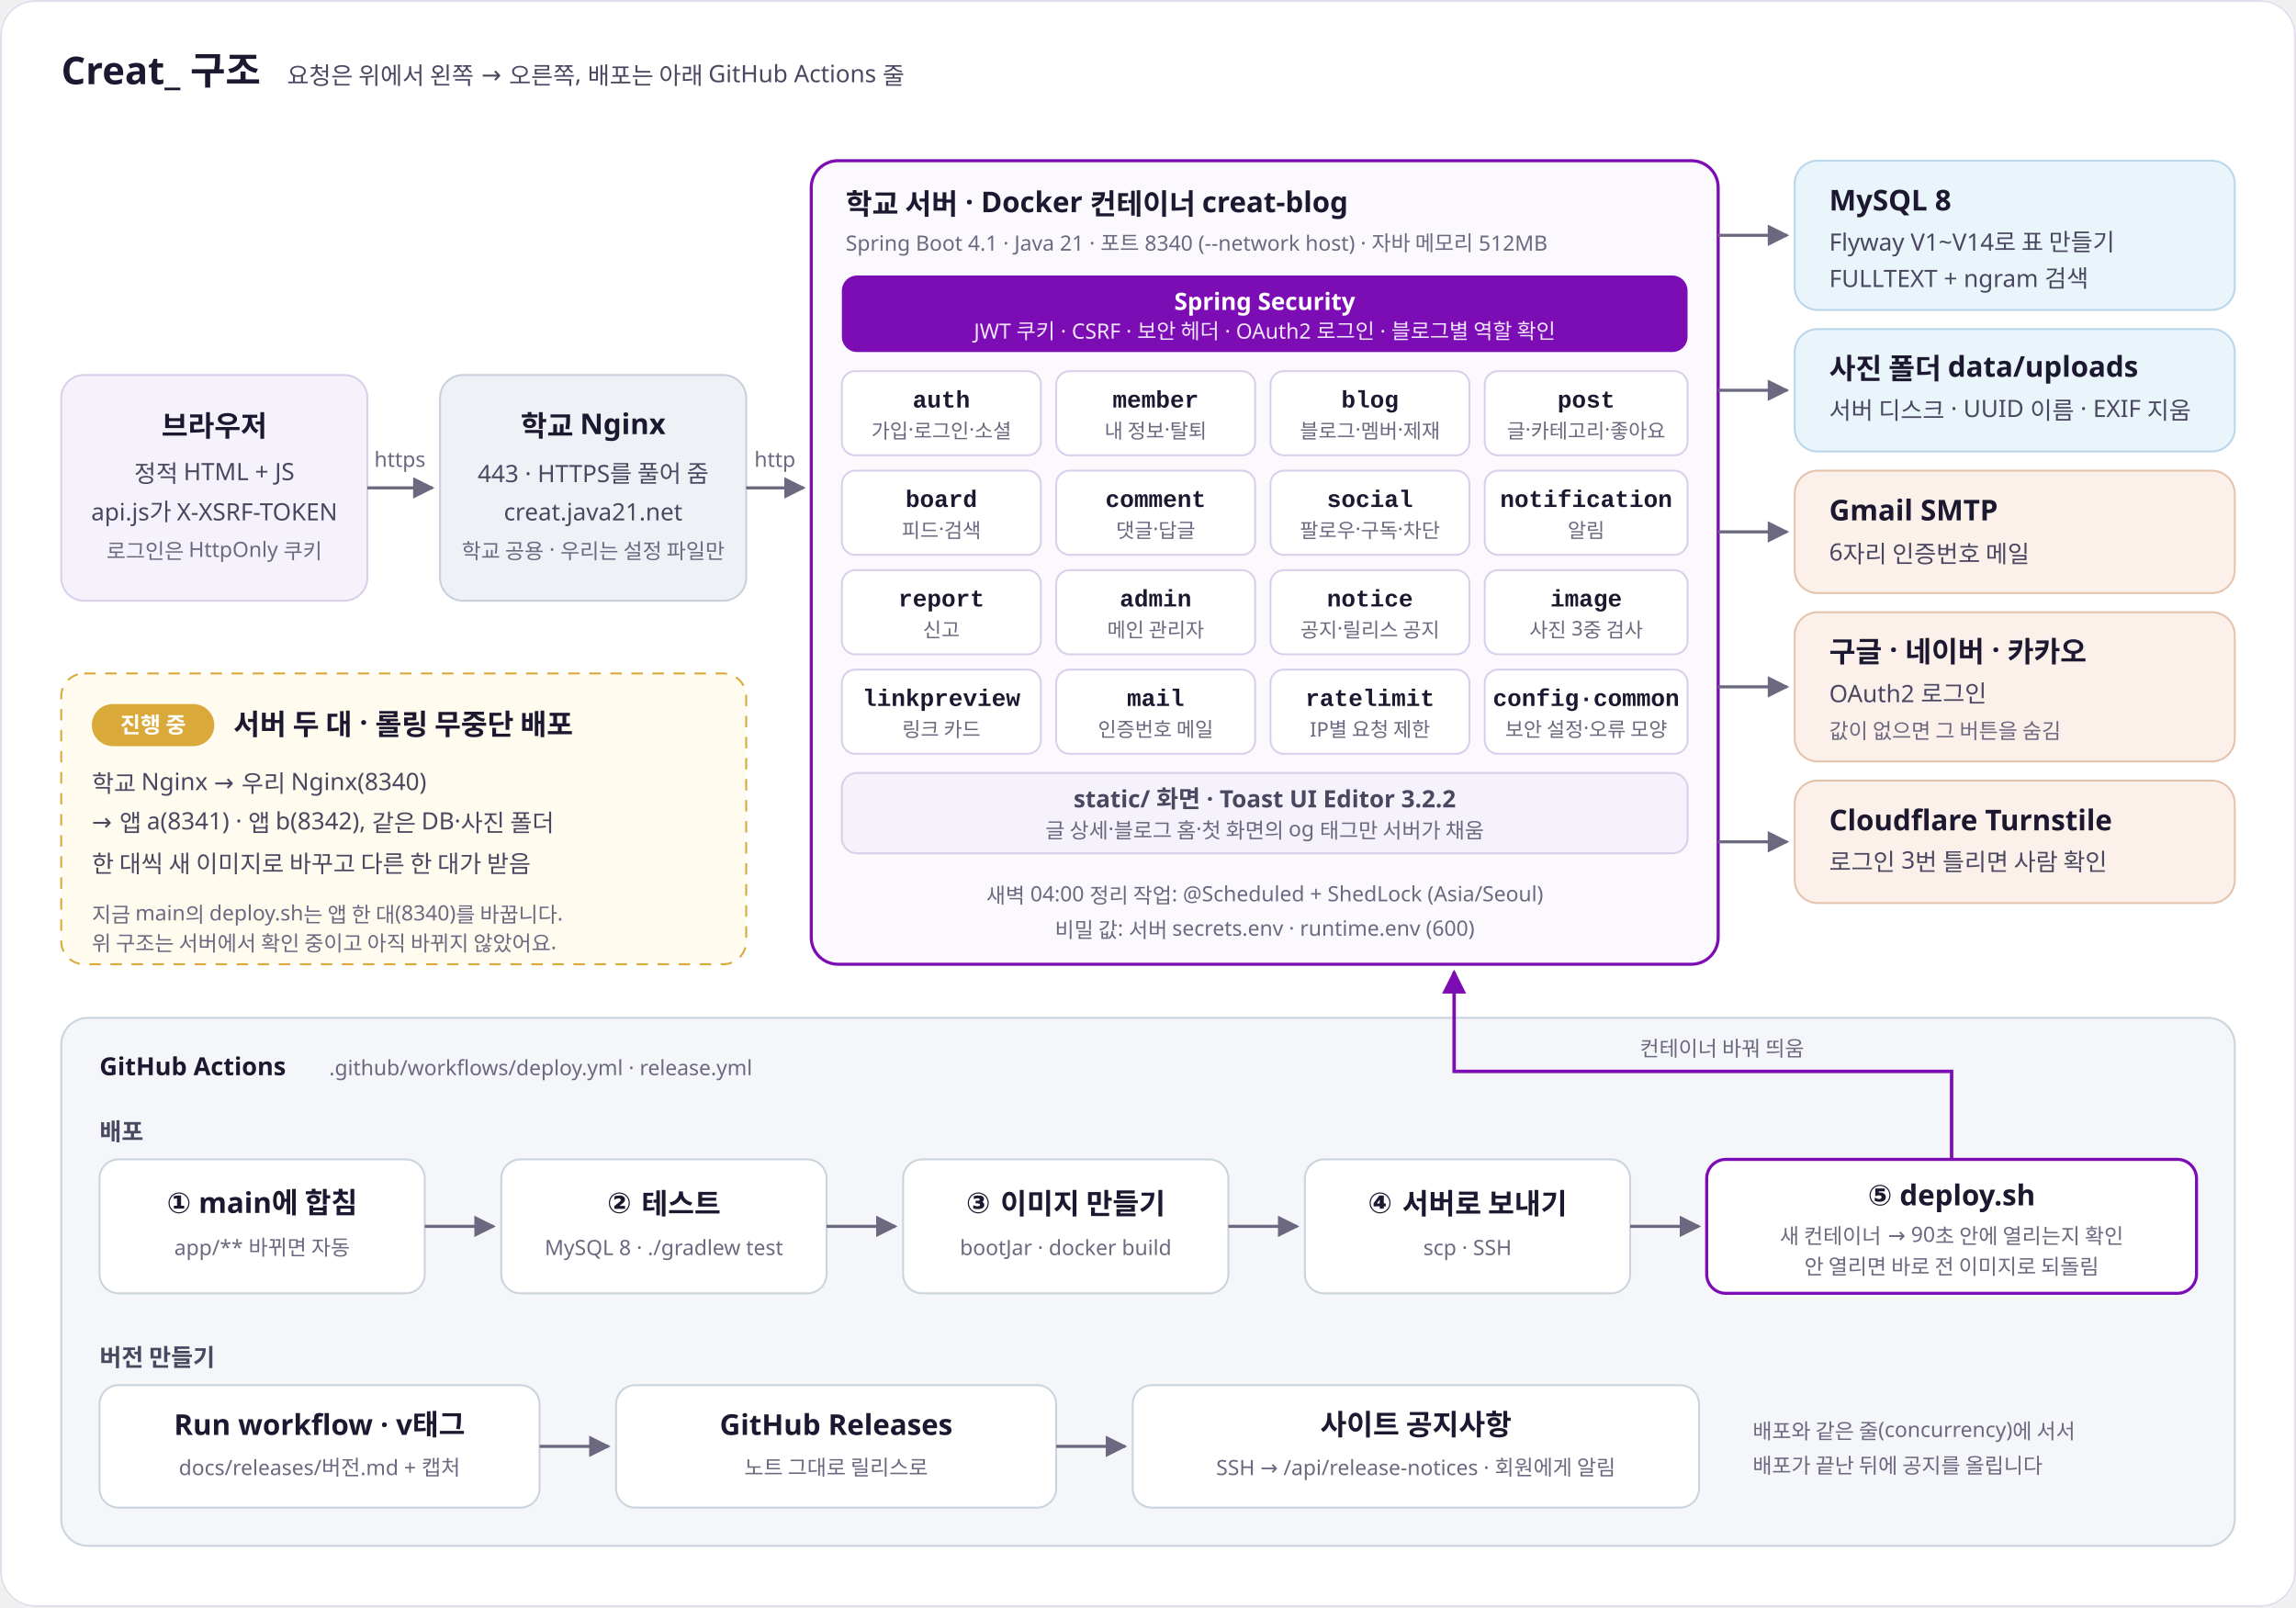
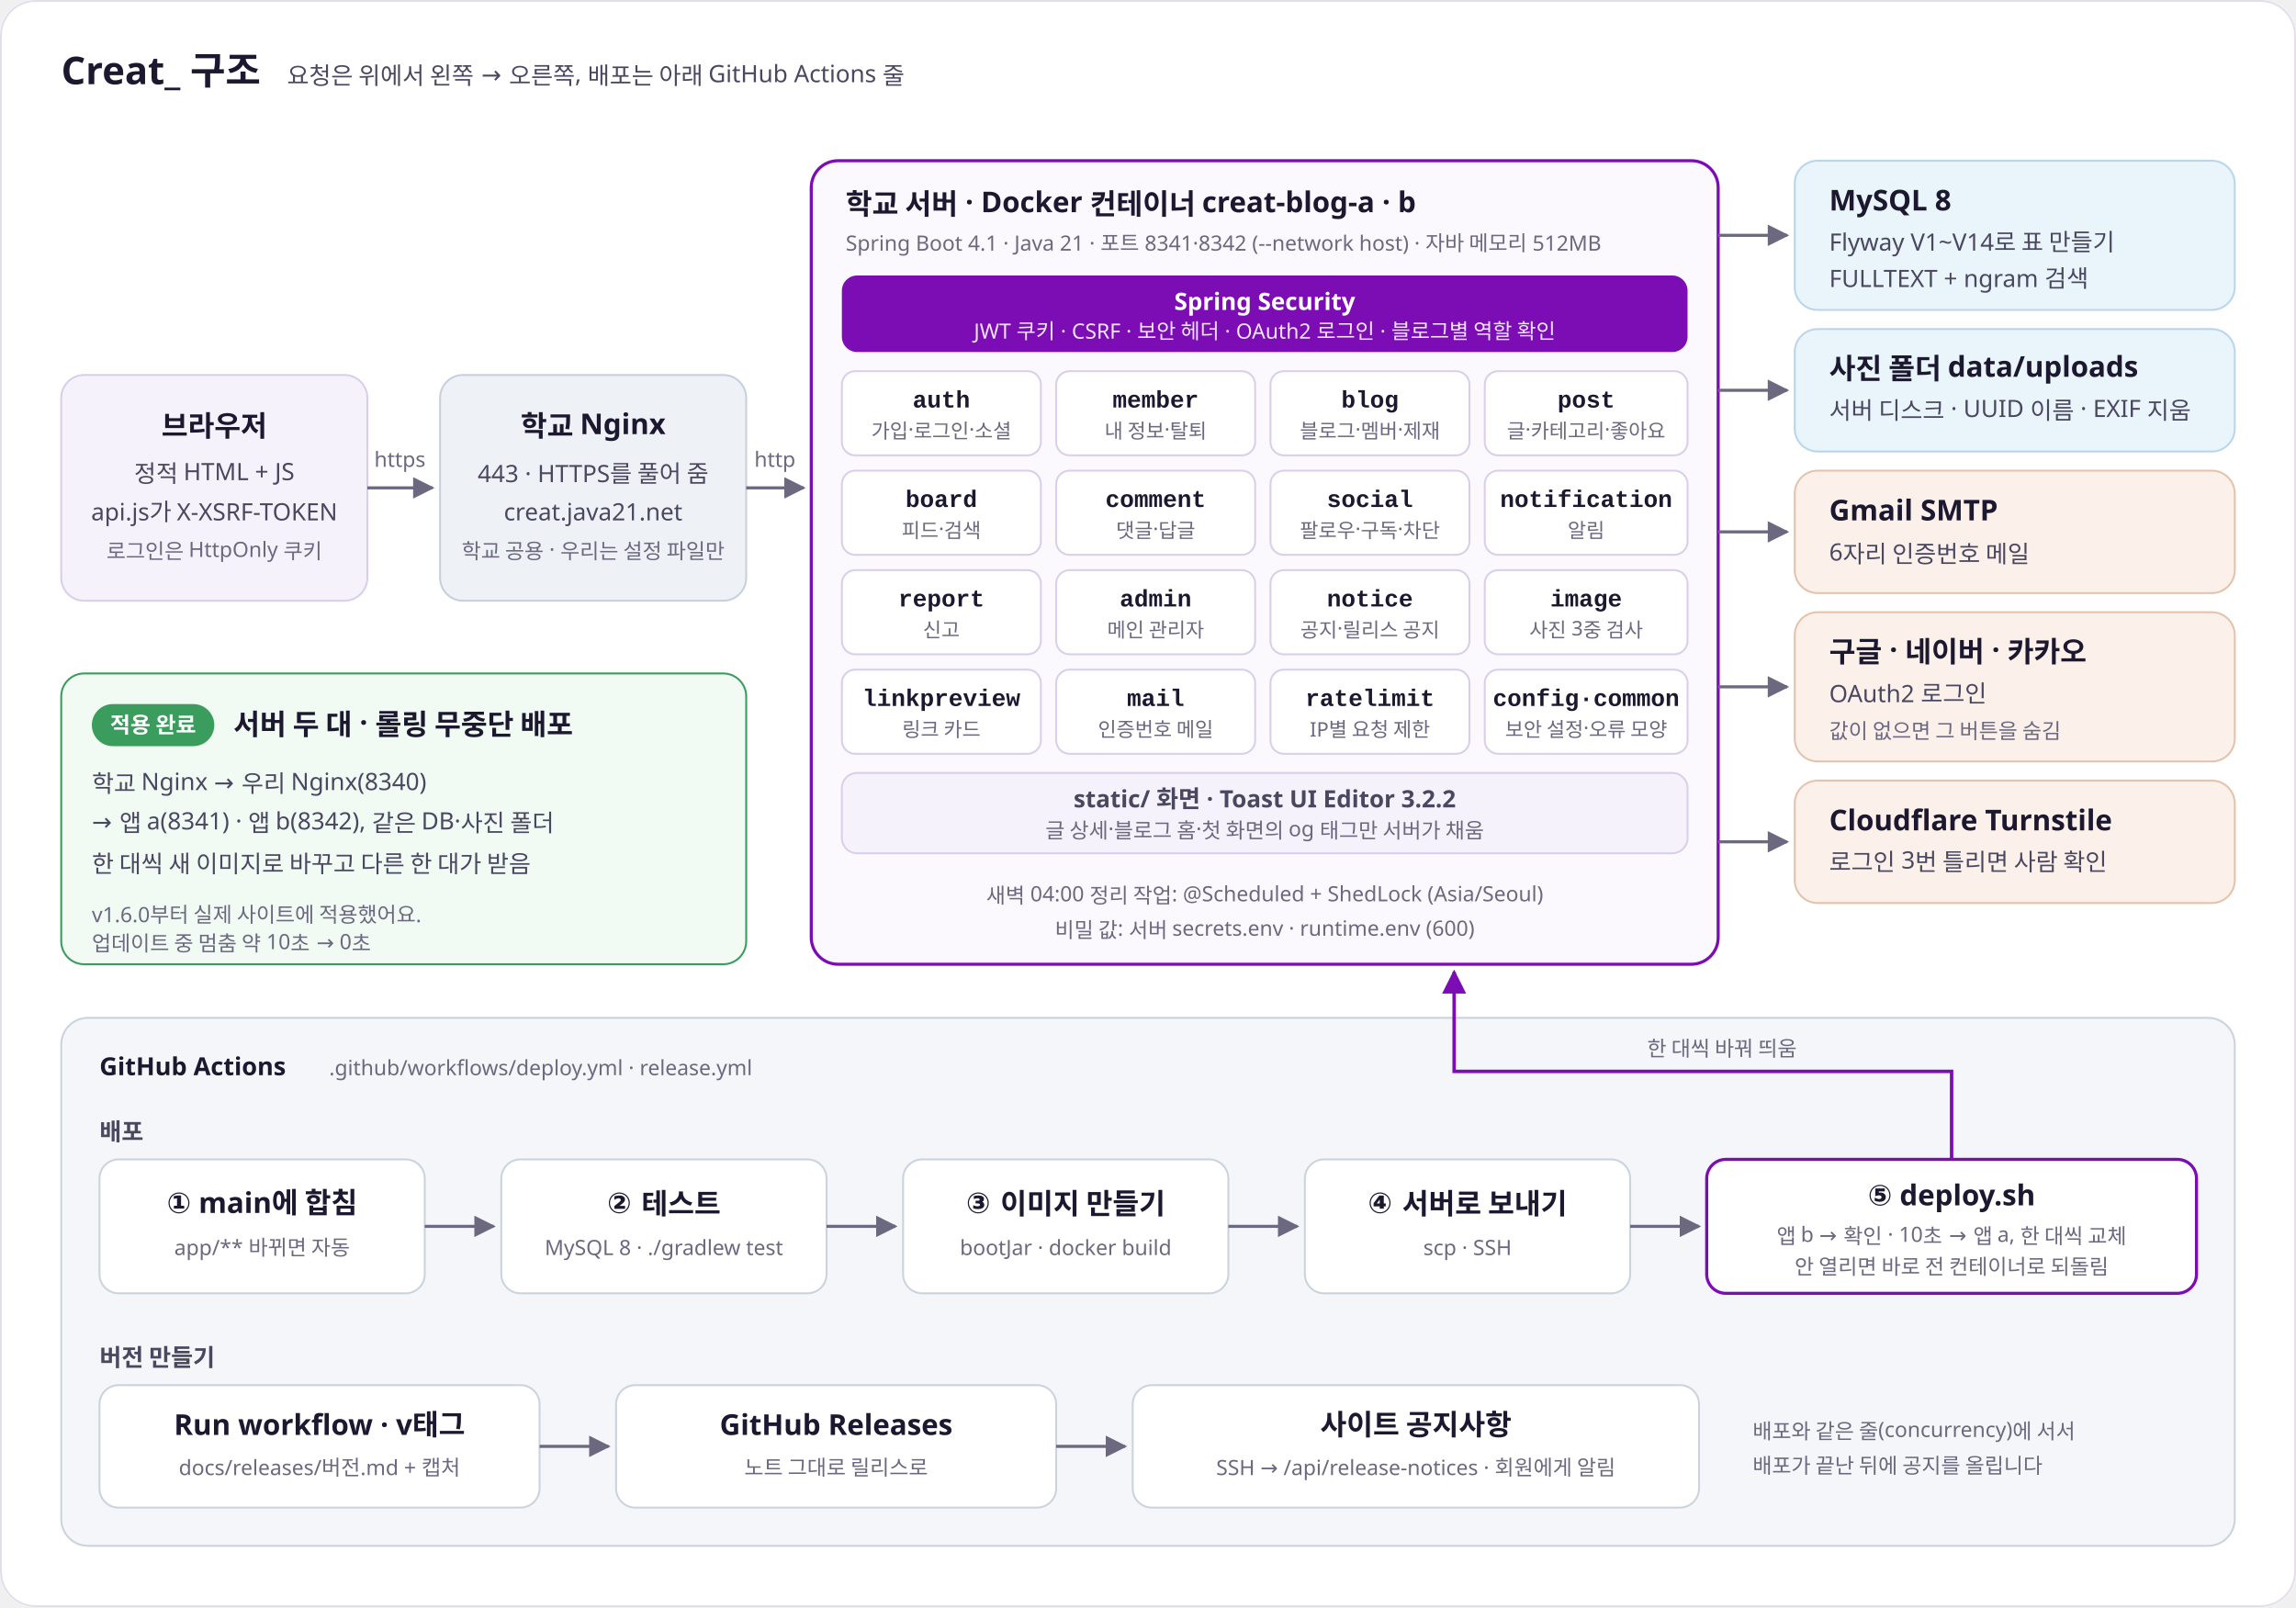
<svg xmlns="http://www.w3.org/2000/svg" viewBox="0 0 1200 840" width="1200" height="840" font-family="Pretendard, 'Apple SD Gothic Neo', 'Noto Sans KR', 'Malgun Gothic', sans-serif">
  <defs>
    <marker id="arrow" viewBox="0 0 10 10" refX="9" refY="5" markerWidth="7" markerHeight="7" orient="auto-start-reverse">
      <path d="M0,0 L10,5 L0,10 z" fill="#6B6880" />
    </marker>
    <marker id="arrow-purple" viewBox="0 0 10 10" refX="9" refY="5" markerWidth="7" markerHeight="7" orient="auto-start-reverse">
      <path d="M0,0 L10,5 L0,10 z" fill="#7C0CB4" />
    </marker>
    <style>
      .t { fill: #1B1830; font-size: 15px; font-weight: 700; }
      .s { fill: #4A4760; font-size: 12.5px; }
      .xs { fill: #6B6880; font-size: 11px; }
      .pkg { fill: #1B1830; font-size: 12.5px; font-weight: 700; font-family: 'SFMono-Regular', Menlo, Consolas, 'Liberation Mono', monospace; }
      .pkgk { fill: #6B6880; font-size: 10.5px; }
      .lane { fill: #1B1830; font-size: 13px; font-weight: 700; }
      .line { stroke: #6B6880; stroke-width: 1.6; fill: none; }
      .pline { stroke: #7C0CB4; stroke-width: 1.8; fill: none; }
    </style>
  </defs>
  <rect x="0" y="0" width="1200" height="840" rx="18" fill="#FFFFFF" />
  <rect x="0.5" y="0.5" width="1199" height="839" rx="18" fill="none" stroke="#E4DEEC" />
  <text x="32" y="44" fill="#1B1830" font-size="20" font-weight="800">Creat_ 구조</text>
  <text x="150" y="44" class="s">요청은 위에서 왼쪽 → 오른쪽, 배포는 아래 GitHub Actions 줄</text>
  <rect x="32" y="196" width="160" height="118" rx="12" fill="#F6F2FB" stroke="#D9CFEA" />
  <text x="112" y="228" class="t" text-anchor="middle">브라우저</text>
  <text x="112" y="252" class="s" text-anchor="middle">정적 HTML + JS</text>
  <text x="112" y="272" class="s" text-anchor="middle">api.js가 X-XSRF-TOKEN</text>
  <text x="112" y="292" class="xs" text-anchor="middle">로그인은 HttpOnly 쿠키</text>
  <line x1="192" y1="255" x2="226" y2="255" class="line" marker-end="url(#arrow)" />
  <text x="209" y="244" class="xs" text-anchor="middle">https</text>
  <rect x="230" y="196" width="160" height="118" rx="12" fill="#EEF2F7" stroke="#C7D0DC" />
  <text x="310" y="228" class="t" text-anchor="middle">학교 Nginx</text>
  <text x="310" y="252" class="s" text-anchor="middle">443 · HTTPS를 풀어 줌</text>
  <text x="310" y="272" class="s" text-anchor="middle">creat.java21.net</text>
  <text x="310" y="292" class="xs" text-anchor="middle">학교 공용 · 우리는 설정 파일만</text>
  <line x1="390" y1="255" x2="420" y2="255" class="line" marker-end="url(#arrow)" />
  <text x="405" y="244" class="xs" text-anchor="middle">http</text>
  <rect x="424" y="84" width="474" height="420" rx="14" fill="#FBF9FE" stroke="#7C0CB4" stroke-width="1.6" />
-   <text x="442" y="112" class="t">학교 서버 · Docker 컨테이너 creat-blog</text>
-   <text x="442" y="131" class="xs">Spring Boot 4.1 · Java 21 · 포트 8340 (--network host) · 자바 메모리 512MB</text>
+   <text x="442" y="112" class="t">학교 서버 · Docker 컨테이너 creat-blog-a · b</text>
+   <text x="442" y="131" class="xs">Spring Boot 4.1 · Java 21 · 포트 8341·8342 (--network host) · 자바 메모리 512MB</text>
  <rect x="440" y="144" width="442" height="40" rx="8" fill="#7C0CB4" />
  <text x="661" y="162" fill="#FFFFFF" font-size="12.5" font-weight="700" text-anchor="middle">Spring Security</text>
  <text x="661" y="177" fill="#F2E6FA" font-size="11" text-anchor="middle">JWT 쿠키 · CSRF · 보안 헤더 · OAuth2 로그인 · 블로그별 역할 확인</text>
  <g>
    <rect x="440" y="194" width="104" height="44" rx="7" fill="#FFFFFF" stroke="#D9CFEA" />
    <text x="492" y="213" class="pkg" text-anchor="middle">auth</text>
    <text x="492" y="229" class="pkgk" text-anchor="middle">가입·로그인·소셜</text>
    <rect x="552" y="194" width="104" height="44" rx="7" fill="#FFFFFF" stroke="#D9CFEA" />
    <text x="604" y="213" class="pkg" text-anchor="middle">member</text>
    <text x="604" y="229" class="pkgk" text-anchor="middle">내 정보·탈퇴</text>
    <rect x="664" y="194" width="104" height="44" rx="7" fill="#FFFFFF" stroke="#D9CFEA" />
    <text x="716" y="213" class="pkg" text-anchor="middle">blog</text>
    <text x="716" y="229" class="pkgk" text-anchor="middle">블로그·멤버·제재</text>
    <rect x="776" y="194" width="106" height="44" rx="7" fill="#FFFFFF" stroke="#D9CFEA" />
    <text x="829" y="213" class="pkg" text-anchor="middle">post</text>
    <text x="829" y="229" class="pkgk" text-anchor="middle">글·카테고리·좋아요</text>
    <rect x="440" y="246" width="104" height="44" rx="7" fill="#FFFFFF" stroke="#D9CFEA" />
    <text x="492" y="265" class="pkg" text-anchor="middle">board</text>
    <text x="492" y="281" class="pkgk" text-anchor="middle">피드·검색</text>
    <rect x="552" y="246" width="104" height="44" rx="7" fill="#FFFFFF" stroke="#D9CFEA" />
    <text x="604" y="265" class="pkg" text-anchor="middle">comment</text>
    <text x="604" y="281" class="pkgk" text-anchor="middle">댓글·답글</text>
    <rect x="664" y="246" width="104" height="44" rx="7" fill="#FFFFFF" stroke="#D9CFEA" />
    <text x="716" y="265" class="pkg" text-anchor="middle">social</text>
    <text x="716" y="281" class="pkgk" text-anchor="middle">팔로우·구독·차단</text>
    <rect x="776" y="246" width="106" height="44" rx="7" fill="#FFFFFF" stroke="#D9CFEA" />
    <text x="829" y="265" class="pkg" text-anchor="middle">notification</text>
    <text x="829" y="281" class="pkgk" text-anchor="middle">알림</text>
    <rect x="440" y="298" width="104" height="44" rx="7" fill="#FFFFFF" stroke="#D9CFEA" />
    <text x="492" y="317" class="pkg" text-anchor="middle">report</text>
    <text x="492" y="333" class="pkgk" text-anchor="middle">신고</text>
    <rect x="552" y="298" width="104" height="44" rx="7" fill="#FFFFFF" stroke="#D9CFEA" />
    <text x="604" y="317" class="pkg" text-anchor="middle">admin</text>
    <text x="604" y="333" class="pkgk" text-anchor="middle">메인 관리자</text>
    <rect x="664" y="298" width="104" height="44" rx="7" fill="#FFFFFF" stroke="#D9CFEA" />
    <text x="716" y="317" class="pkg" text-anchor="middle">notice</text>
    <text x="716" y="333" class="pkgk" text-anchor="middle">공지·릴리스 공지</text>
    <rect x="776" y="298" width="106" height="44" rx="7" fill="#FFFFFF" stroke="#D9CFEA" />
    <text x="829" y="317" class="pkg" text-anchor="middle">image</text>
    <text x="829" y="333" class="pkgk" text-anchor="middle">사진 3중 검사</text>
    <rect x="440" y="350" width="104" height="44" rx="7" fill="#FFFFFF" stroke="#D9CFEA" />
    <text x="492" y="369" class="pkg" text-anchor="middle">linkpreview</text>
    <text x="492" y="385" class="pkgk" text-anchor="middle">링크 카드</text>
    <rect x="552" y="350" width="104" height="44" rx="7" fill="#FFFFFF" stroke="#D9CFEA" />
    <text x="604" y="369" class="pkg" text-anchor="middle">mail</text>
    <text x="604" y="385" class="pkgk" text-anchor="middle">인증번호 메일</text>
    <rect x="664" y="350" width="104" height="44" rx="7" fill="#FFFFFF" stroke="#D9CFEA" />
    <text x="716" y="369" class="pkg" text-anchor="middle">ratelimit</text>
    <text x="716" y="385" class="pkgk" text-anchor="middle">IP별 요청 제한</text>
    <rect x="776" y="350" width="106" height="44" rx="7" fill="#FFFFFF" stroke="#D9CFEA" />
    <text x="829" y="369" class="pkg" text-anchor="middle" font-size="11.5">config·common</text>
    <text x="829" y="385" class="pkgk" text-anchor="middle">보안 설정·오류 모양</text>
  </g>
  <rect x="440" y="404" width="442" height="42" rx="8" fill="#F6F2FB" stroke="#D9CFEA" />
  <text x="661" y="422" class="s" text-anchor="middle" font-weight="700" fill="#1B1830">static/ 화면 · Toast UI Editor 3.2.2</text>
  <text x="661" y="438" class="xs" text-anchor="middle">글 상세·블로그 홈·첫 화면의 og 태그만 서버가 채움</text>
  <text x="661" y="472" class="xs" text-anchor="middle">새벽 04:00 정리 작업: @Scheduled + ShedLock (Asia/Seoul)</text>
  <text x="661" y="490" class="xs" text-anchor="middle">비밀 값: 서버 secrets.env · runtime.env (600)</text>
  <g>
    <rect x="938" y="84" width="230" height="78" rx="12" fill="#EAF4FB" stroke="#B9D6EA" />
    <text x="956" y="110" class="t">MySQL 8</text>
    <text x="956" y="131" class="s">Flyway V1~V14로 표 만들기</text>
    <text x="956" y="150" class="s">FULLTEXT + ngram 검색</text>
    <rect x="938" y="172" width="230" height="64" rx="12" fill="#EAF4FB" stroke="#B9D6EA" />
    <text x="956" y="198" class="t">사진 폴더 data/uploads</text>
    <text x="956" y="219" class="s">서버 디스크 · UUID 이름 · EXIF 지움</text>
    <rect x="938" y="246" width="230" height="64" rx="12" fill="#FBF1EA" stroke="#E4C3AD" />
    <text x="956" y="272" class="t">Gmail SMTP</text>
    <text x="956" y="293" class="s">6자리 인증번호 메일</text>
    <rect x="938" y="320" width="230" height="78" rx="12" fill="#FBF1EA" stroke="#E4C3AD" />
    <text x="956" y="346" class="t">구글 · 네이버 · 카카오</text>
    <text x="956" y="367" class="s">OAuth2 로그인</text>
    <text x="956" y="386" class="xs">값이 없으면 그 버튼을 숨김</text>
    <rect x="938" y="408" width="230" height="64" rx="12" fill="#FBF1EA" stroke="#E4C3AD" />
    <text x="956" y="434" class="t">Cloudflare Turnstile</text>
    <text x="956" y="455" class="s">로그인 3번 틀리면 사람 확인</text>
  </g>
  <line x1="898" y1="123" x2="934" y2="123" class="line" marker-end="url(#arrow)" />
  <line x1="898" y1="204" x2="934" y2="204" class="line" marker-end="url(#arrow)" />
  <line x1="898" y1="278" x2="934" y2="278" class="line" marker-end="url(#arrow)" />
  <line x1="898" y1="359" x2="934" y2="359" class="line" marker-end="url(#arrow)" />
  <line x1="898" y1="440" x2="934" y2="440" class="line" marker-end="url(#arrow)" />
-   <rect x="32" y="352" width="358" height="152" rx="12" fill="#FFFBEF" stroke="#D9A93A" stroke-dasharray="6 5" />
-   <rect x="48" y="368" width="64" height="22" rx="11" fill="#D9A93A" />
-   <text x="80" y="383" fill="#FFFFFF" font-size="11.5" font-weight="700" text-anchor="middle">진행 중</text>
+   <rect x="32" y="352" width="358" height="152" rx="12" fill="#F1FAF3" stroke="#3A9D5D" />
+   <rect x="48" y="368" width="64" height="22" rx="11" fill="#3A9D5D" />
+   <text x="80" y="383" fill="#FFFFFF" font-size="11.5" font-weight="700" text-anchor="middle">적용 완료</text>
  <text x="122" y="384" class="t" font-size="14">서버 두 대 · 롤링 무중단 배포</text>
  <text x="48" y="414" class="s">학교 Nginx → 우리 Nginx(8340)</text>
  <text x="48" y="434" class="s">   → 앱 a(8341) · 앱 b(8342), 같은 DB·사진 폴더</text>
  <text x="48" y="456" class="s">한 대씩 새 이미지로 바꾸고 다른 한 대가 받음</text>
-   <text x="48" y="482" class="xs">지금 main의 deploy.sh는 앱 한 대(8340)를 바꿉니다.</text>
-   <text x="48" y="497" class="xs">위 구조는 서버에서 확인 중이고 아직 바뀌지 않았어요.</text>
+   <text x="48" y="482" class="xs">v1.6.0부터 실제 사이트에 적용했어요.</text>
+   <text x="48" y="497" class="xs">업데이트 중 멈춤 약 10초 → 0초</text>
  <rect x="32" y="532" width="1136" height="276" rx="14" fill="#F4F6F9" stroke="#CBD3DD" />
  <text x="52" y="562" class="lane">GitHub Actions</text>
  <text x="172" y="562" class="xs">.github/workflows/deploy.yml · release.yml</text>
  <text x="52" y="596" class="s" font-weight="700" fill="#1B1830">배포</text>
  <g>
    <rect x="52" y="606" width="170" height="70" rx="10" fill="#FFFFFF" stroke="#CBD3DD" />
    <text x="137" y="634" class="t" font-size="14" text-anchor="middle">① main에 합침</text>
    <text x="137" y="656" class="xs" text-anchor="middle">app/** 바뀌면 자동</text>
    <rect x="262" y="606" width="170" height="70" rx="10" fill="#FFFFFF" stroke="#CBD3DD" />
    <text x="347" y="634" class="t" font-size="14" text-anchor="middle">② 테스트</text>
    <text x="347" y="656" class="xs" text-anchor="middle">MySQL 8 · ./gradlew test</text>
    <rect x="472" y="606" width="170" height="70" rx="10" fill="#FFFFFF" stroke="#CBD3DD" />
    <text x="557" y="634" class="t" font-size="14" text-anchor="middle">③ 이미지 만들기</text>
    <text x="557" y="656" class="xs" text-anchor="middle">bootJar · docker build</text>
    <rect x="682" y="606" width="170" height="70" rx="10" fill="#FFFFFF" stroke="#CBD3DD" />
    <text x="767" y="634" class="t" font-size="14" text-anchor="middle">④ 서버로 보내기</text>
    <text x="767" y="656" class="xs" text-anchor="middle">scp · SSH</text>
    <rect x="892" y="606" width="256" height="70" rx="10" fill="#FFFFFF" stroke="#7C0CB4" stroke-width="1.6" />
    <text x="1020" y="630" class="t" font-size="14" text-anchor="middle">⑤ deploy.sh</text>
-     <text x="1020" y="650" class="xs" text-anchor="middle">새 컨테이너 → 90초 안에 열리는지 확인</text>
-     <text x="1020" y="666" class="xs" text-anchor="middle">안 열리면 바로 전 이미지로 되돌림</text>
+     <text x="1020" y="650" class="xs" text-anchor="middle">앱 b → 확인 · 10초 → 앱 a, 한 대씩 교체</text>
+     <text x="1020" y="666" class="xs" text-anchor="middle">안 열리면 바로 전 컨테이너로 되돌림</text>
  </g>
  <line x1="222" y1="641" x2="258" y2="641" class="line" marker-end="url(#arrow)" />
  <line x1="432" y1="641" x2="468" y2="641" class="line" marker-end="url(#arrow)" />
  <line x1="642" y1="641" x2="678" y2="641" class="line" marker-end="url(#arrow)" />
  <line x1="852" y1="641" x2="888" y2="641" class="line" marker-end="url(#arrow)" />
  <path d="M1020,606 L1020,560 L760,560 L760,508" class="pline" marker-end="url(#arrow-purple)" />
-   <text x="900" y="552" class="xs" fill="#7C0CB4" text-anchor="middle">컨테이너 바꿔 띄움</text>
+   <text x="900" y="552" class="xs" fill="#7C0CB4" text-anchor="middle">한 대씩 바꿔 띄움</text>
  <text x="52" y="714" class="s" font-weight="700" fill="#1B1830">버전 만들기</text>
  <g>
    <rect x="52" y="724" width="230" height="64" rx="10" fill="#FFFFFF" stroke="#CBD3DD" />
    <text x="167" y="750" class="t" font-size="14" text-anchor="middle">Run workflow · v태그</text>
    <text x="167" y="771" class="xs" text-anchor="middle">docs/releases/버전.md + 캡처</text>
    <rect x="322" y="724" width="230" height="64" rx="10" fill="#FFFFFF" stroke="#CBD3DD" />
    <text x="437" y="750" class="t" font-size="14" text-anchor="middle">GitHub Releases</text>
    <text x="437" y="771" class="xs" text-anchor="middle">노트 그대로 릴리스로</text>
    <rect x="592" y="724" width="296" height="64" rx="10" fill="#FFFFFF" stroke="#CBD3DD" />
    <text x="740" y="750" class="t" font-size="14" text-anchor="middle">사이트 공지사항</text>
    <text x="740" y="771" class="xs" text-anchor="middle">SSH → /api/release-notices · 회원에게 알림</text>
  </g>
  <line x1="282" y1="756" x2="318" y2="756" class="line" marker-end="url(#arrow)" />
  <line x1="552" y1="756" x2="588" y2="756" class="line" marker-end="url(#arrow)" />
  <text x="916" y="752" class="xs">배포와 같은 줄(concurrency)에 서서</text>
  <text x="916" y="770" class="xs">배포가 끝난 뒤에 공지를 올립니다</text>
</svg>
